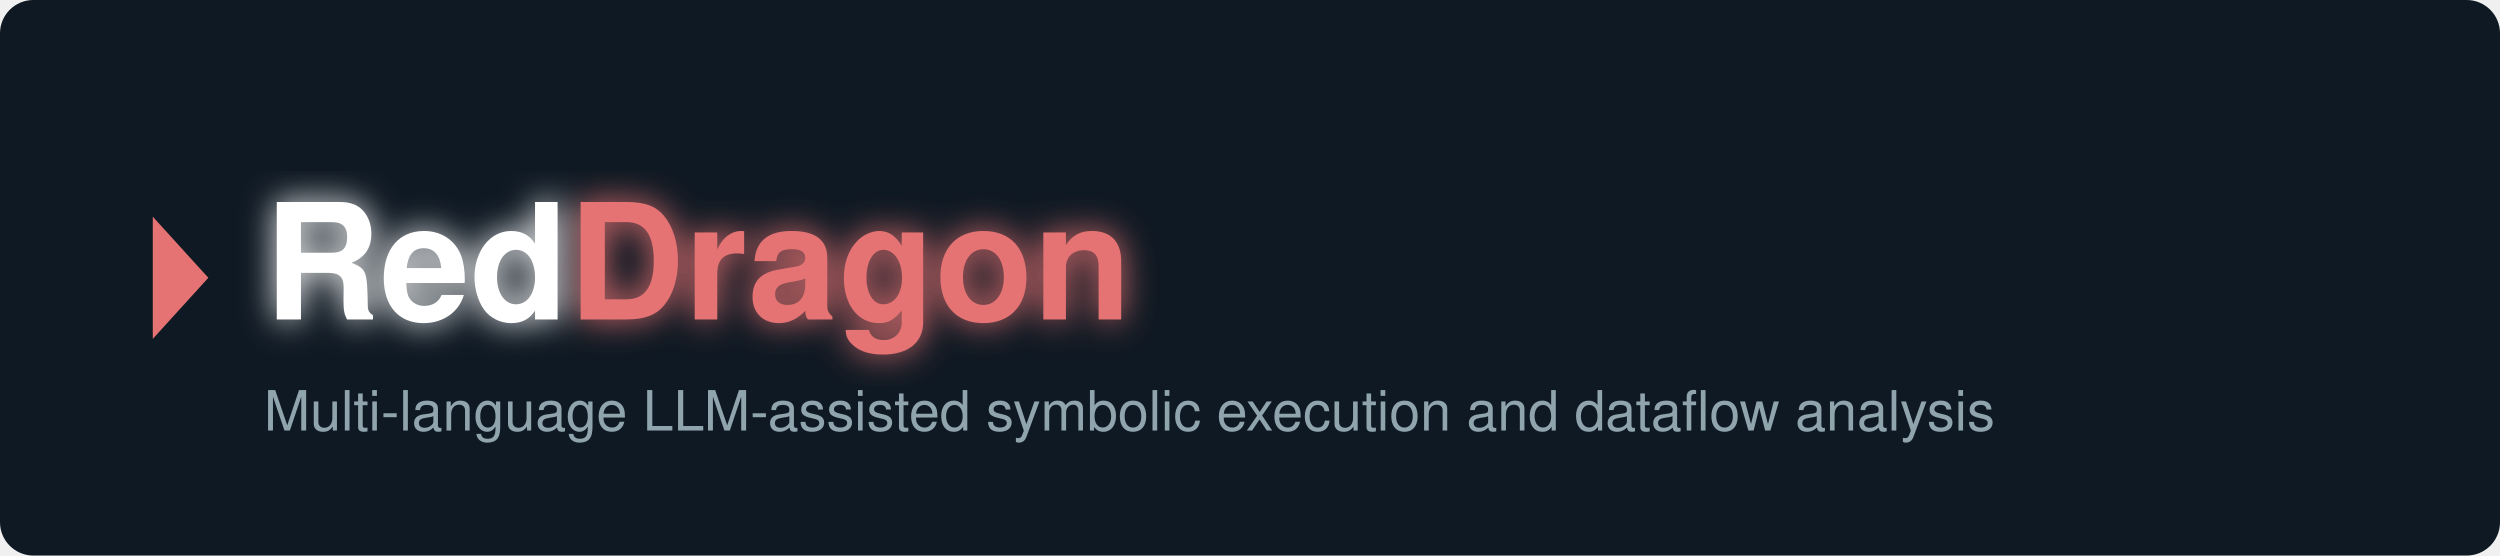
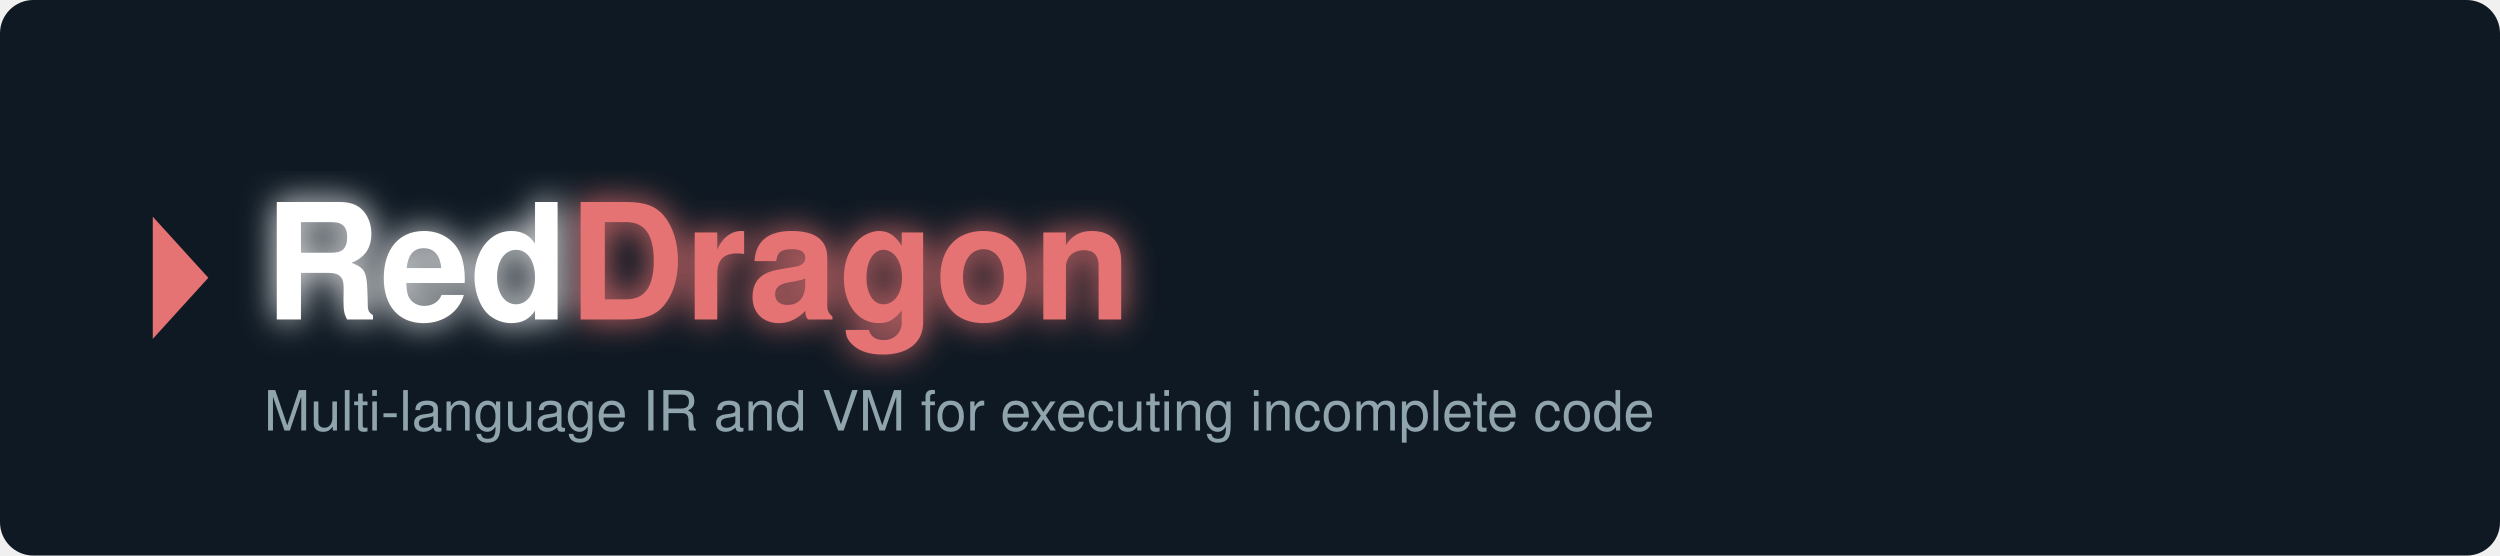
<svg xmlns="http://www.w3.org/2000/svg" viewBox="0 0 900 200" width="900" height="200">
  <defs>
    <filter id="glow" x="-20%" y="-20%" width="140%" height="140%">
      <feGaussianBlur in="SourceGraphic" stdDeviation="6" result="blur" />
      <feMerge>
        <feMergeNode in="blur" />
        <feMergeNode in="SourceGraphic" />
      </feMerge>
    </filter>
  </defs>
  <rect width="900" height="200" rx="12" fill="#0f1923" />
  <polygon points="55,78 75,100 55,122" fill="#e57373" />
  <text x="95" y="115" fill="#ffffff" font-family="Helvetica, Arial, sans-serif" font-size="58" font-weight="bold" filter="url(#glow)">Red<tspan fill="#e57373">Dragon</tspan>
  </text>
-   <text x="95" y="155" fill="#90a4ae" font-family="Helvetica, Arial, sans-serif" font-size="20">Multi-language LLM-assisted symbolic execution and dataflow analysis</text>
+   <text x="95" y="155" fill="#90a4ae" font-family="Helvetica, Arial, sans-serif" font-size="20">Multi-language IR and VM for executing incomplete code</text>
</svg>
